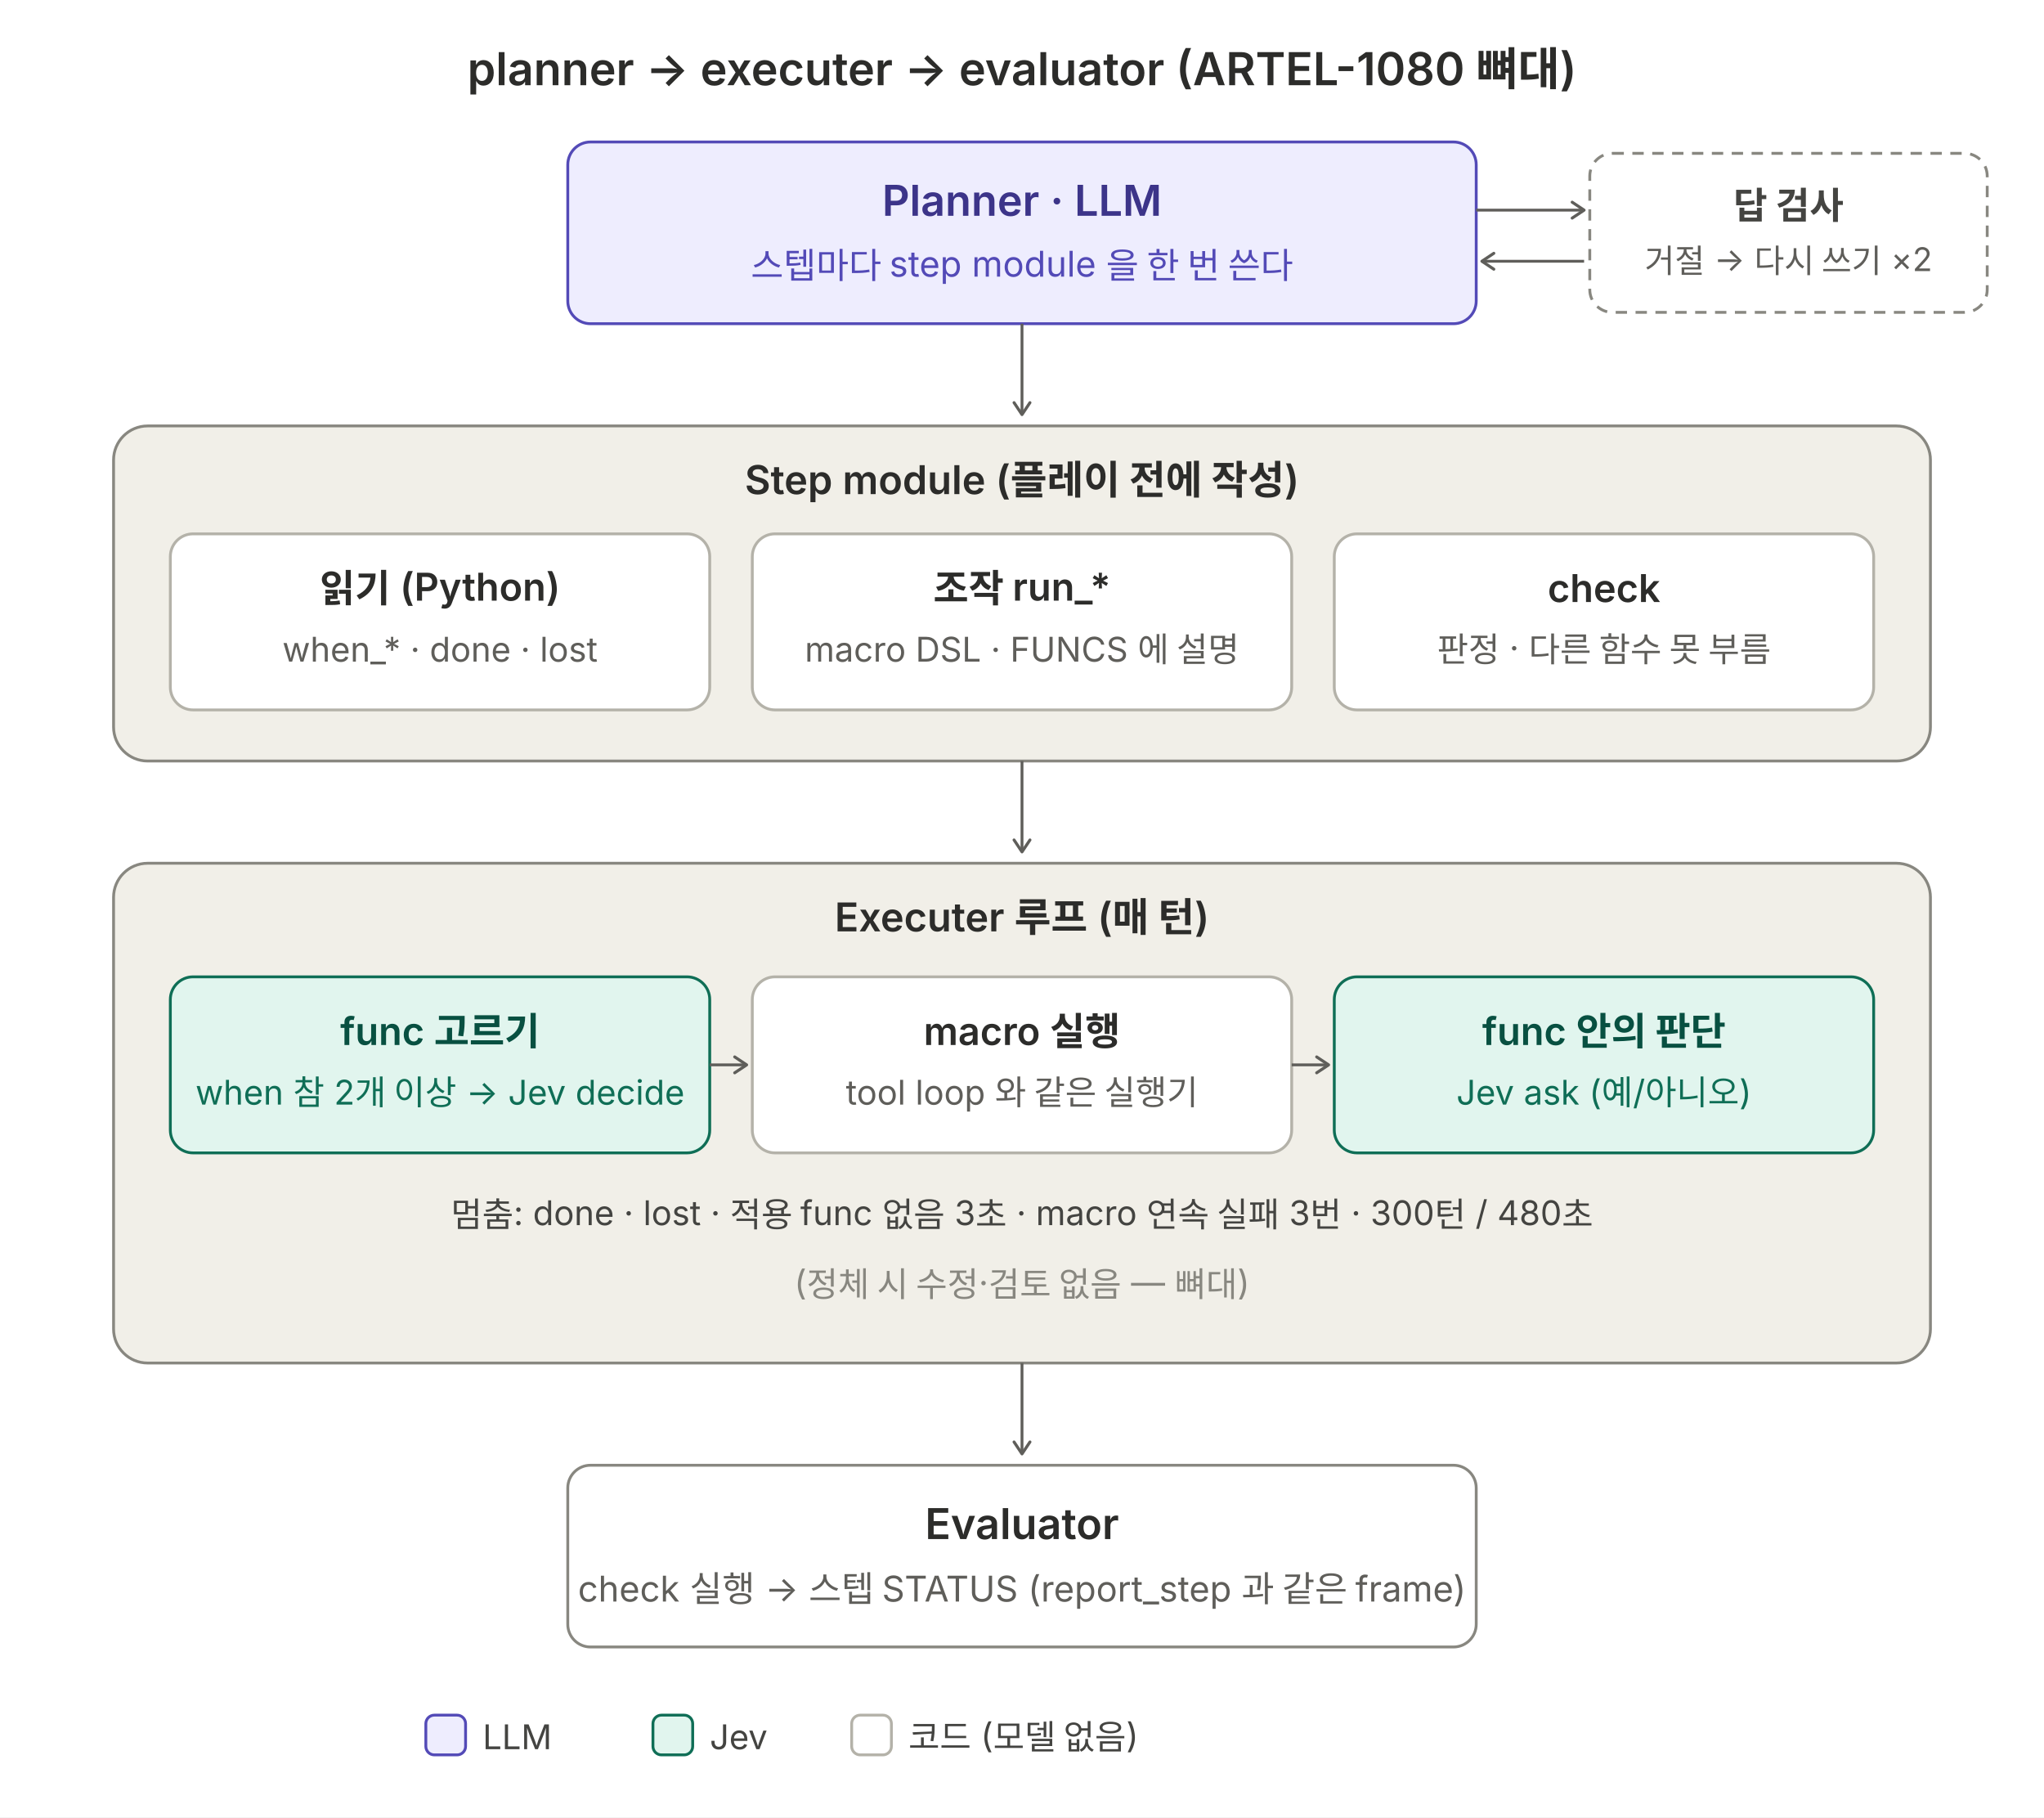
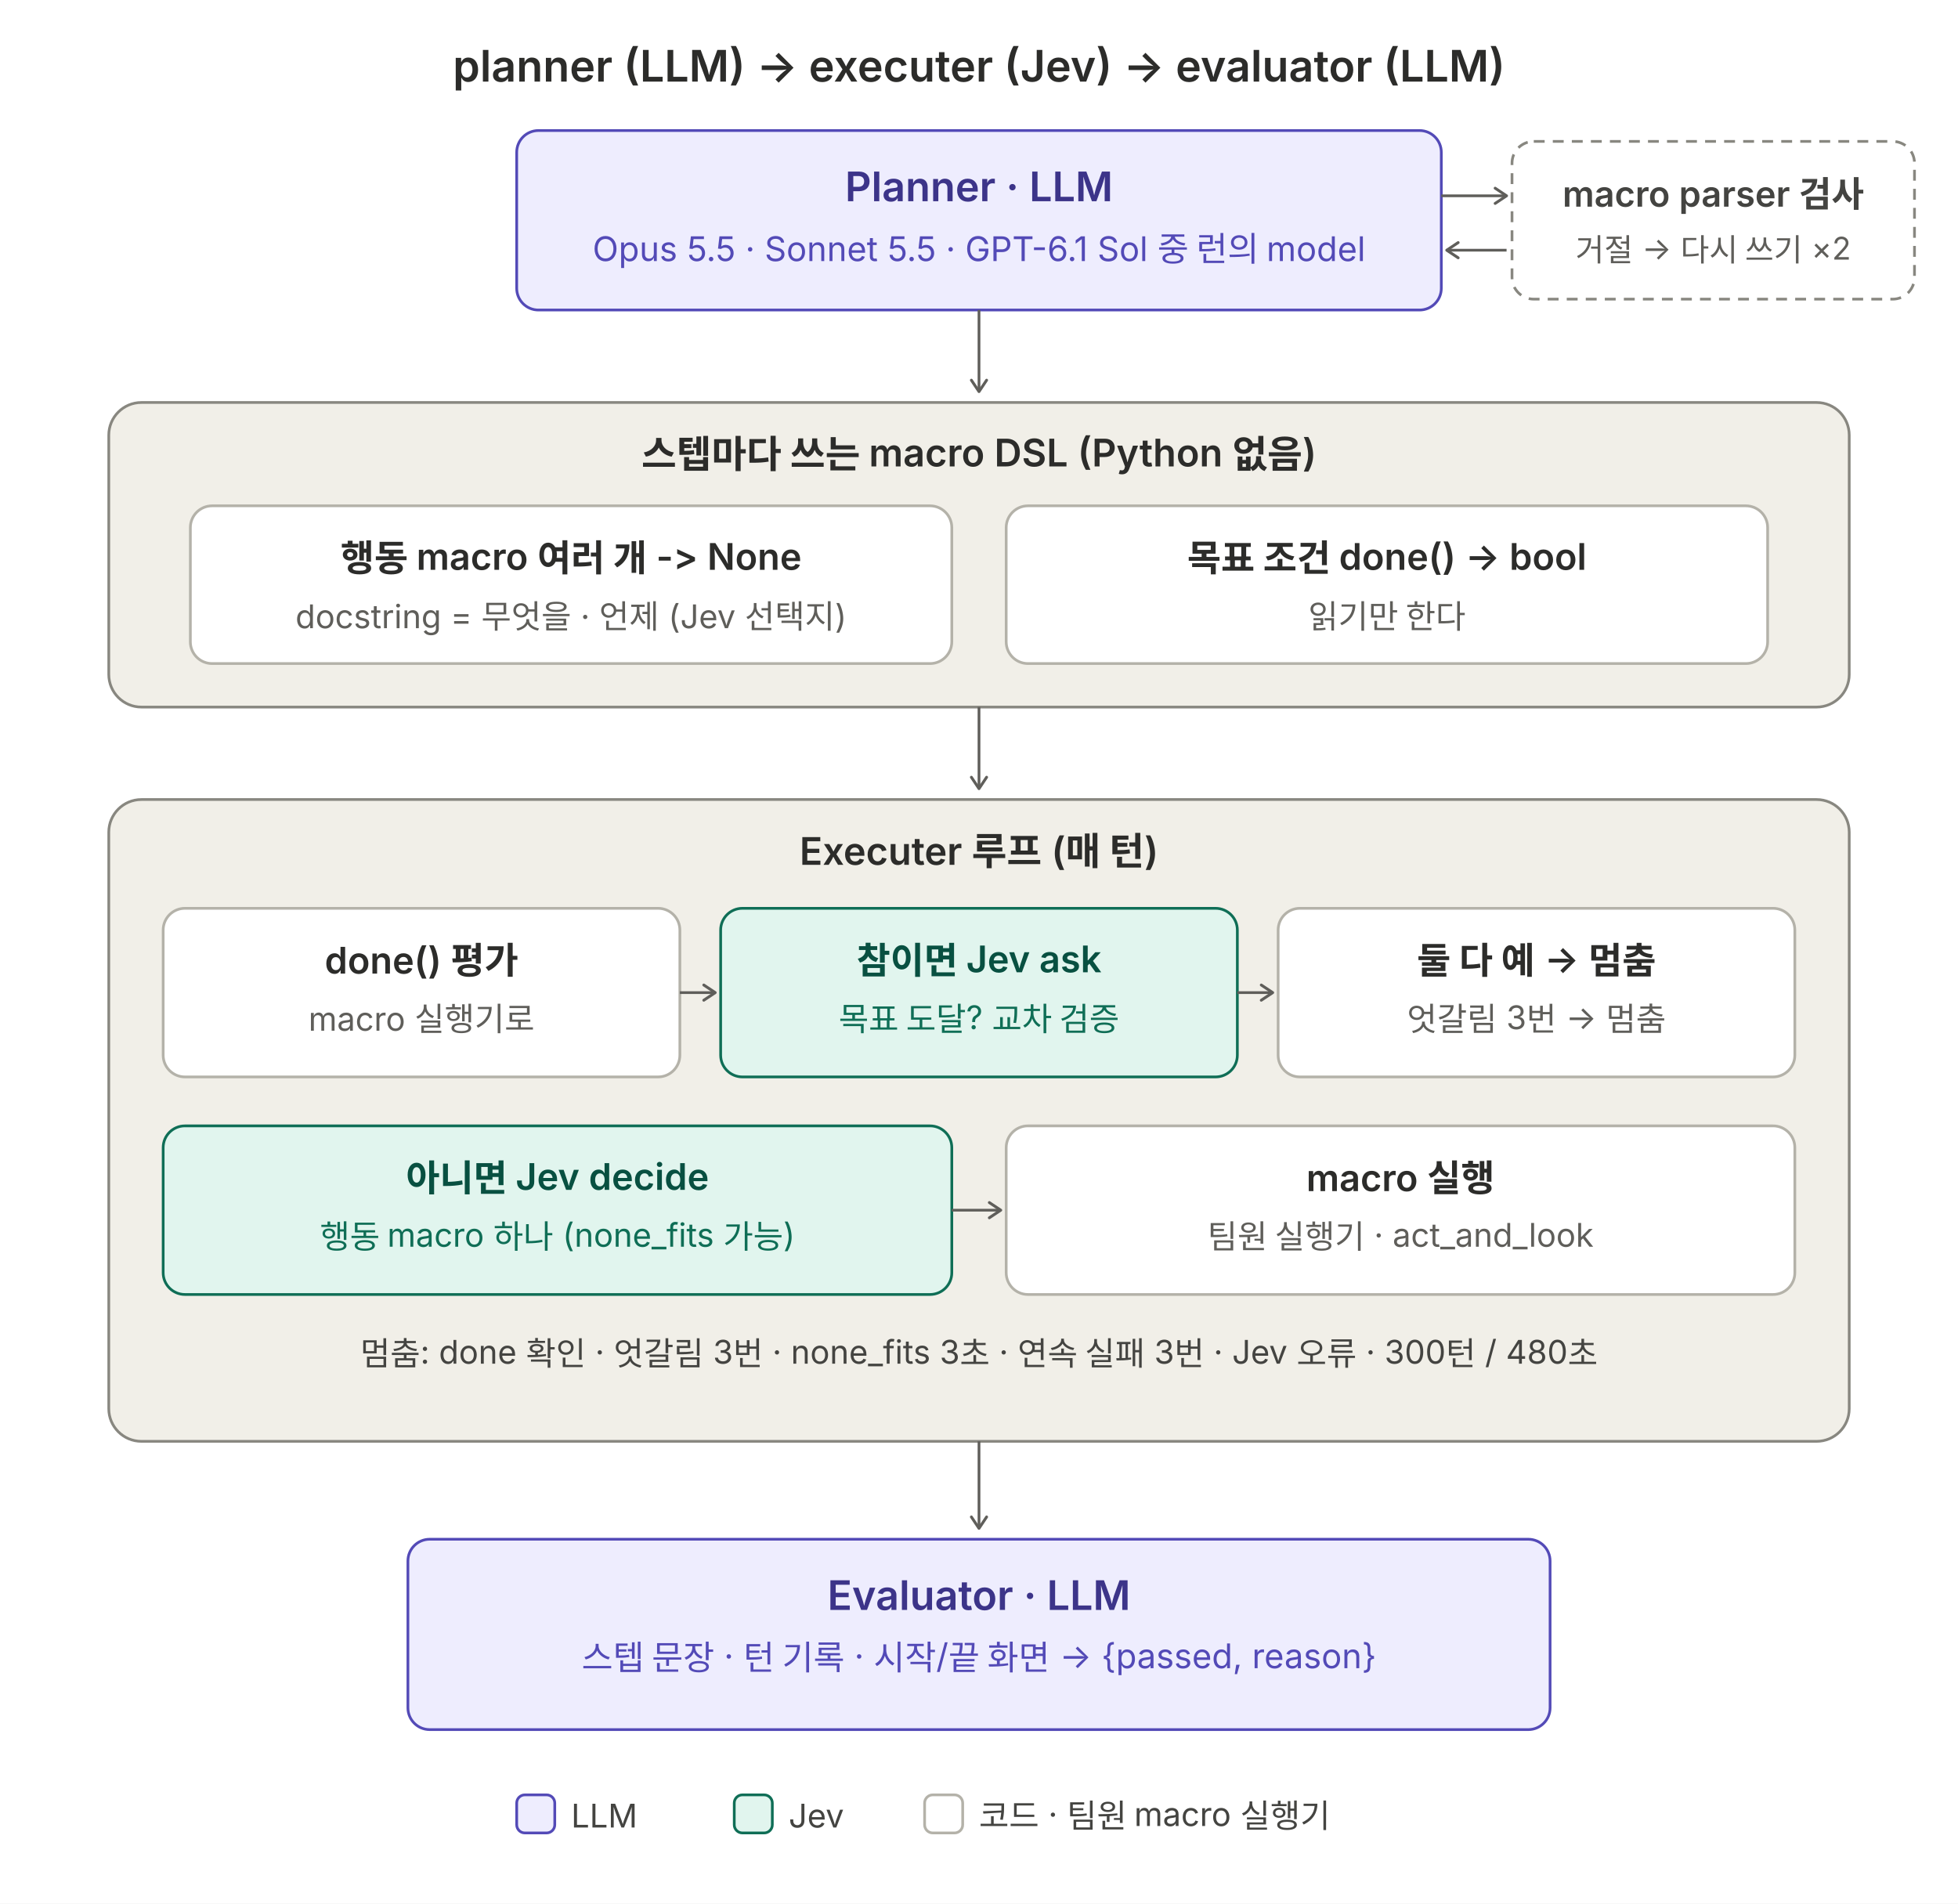
- <svg xmlns="http://www.w3.org/2000/svg" width="720" height="640" viewBox="0 0 720 640" font-family="-apple-system, 'Apple SD Gothic Neo', 'Noto Sans KR', sans-serif">
+ <svg xmlns="http://www.w3.org/2000/svg" width="720" height="700" viewBox="0 0 720 700" font-family="-apple-system, 'Apple SD Gothic Neo', 'Noto Sans KR', sans-serif">
  <defs>
    <marker id="a" viewBox="0 0 10 10" refX="8" refY="5" markerWidth="7" markerHeight="7" orient="auto-start-reverse">
      <path d="M2 1L8 5L2 9" fill="none" stroke="#5F5E5A" stroke-width="1.5" stroke-linecap="round" stroke-linejoin="round" />
    </marker>
  </defs>
-   <rect width="720" height="640" fill="#FFFFFF" />
-   <text x="360" y="30" text-anchor="middle" font-size="16" font-weight="600" fill="#2C2C2A">planner → executer → evaluator (ARTEL-1080 뼈대)</text>
-   <g>
-     <rect x="200" y="50" width="320" height="64" rx="8" fill="#EEEDFE" stroke="#534AB7" />
-     <text x="360" y="76" text-anchor="middle" font-size="15" font-weight="600" fill="#3C3489">Planner · LLM</text>
-     <text x="360" y="98" text-anchor="middle" font-size="12.5" fill="#534AB7">스텝마다 step module 을 한 번 쓴다</text>
-   </g>
-   <g>
-     <rect x="560" y="54" width="140" height="56" rx="8" fill="#FFFFFF" stroke="#888780" stroke-dasharray="4 3" />
-     <text x="630" y="77" text-anchor="middle" font-size="13" font-weight="600" fill="#444441">답 검사</text>
-     <text x="630" y="96" text-anchor="middle" font-size="11.5" fill="#5F5E5A">거절 → 다시 쓰기 ×2</text>
-   </g>
-   <path d="M520 74 L558 74" stroke="#5F5E5A" fill="none" marker-end="url(#a)" />
-   <path d="M558 92 L522 92" stroke="#5F5E5A" fill="none" marker-end="url(#a)" />
-   <path d="M360 114 L360 146" stroke="#5F5E5A" fill="none" marker-end="url(#a)" />
-   <rect x="40" y="150" width="640" height="118" rx="12" fill="#F1EFE8" stroke="#888780" />
-   <text x="360" y="174" text-anchor="middle" font-size="14" font-weight="600" fill="#2C2C2A">Step module (플레이 전에 작성)</text>
-   <g>
-     <rect x="60" y="188" width="190" height="62" rx="8" fill="#FFFFFF" stroke="#B4B2A9" />
-     <text x="155" y="212" text-anchor="middle" font-size="13.5" font-weight="600" fill="#2C2C2A">읽기 (Python)</text>
-     <text x="155" y="233" text-anchor="middle" font-size="12" fill="#5F5E5A">when_* · done · lost</text>
-   </g>
-   <g>
-     <rect x="265" y="188" width="190" height="62" rx="8" fill="#FFFFFF" stroke="#B4B2A9" />
-     <text x="360" y="212" text-anchor="middle" font-size="13.5" font-weight="600" fill="#2C2C2A">조작 run_*</text>
-     <text x="360" y="233" text-anchor="middle" font-size="12" fill="#5F5E5A">macro DSL · FUNCS 에 설명</text>
-   </g>
-   <g>
-     <rect x="470" y="188" width="190" height="62" rx="8" fill="#FFFFFF" stroke="#B4B2A9" />
-     <text x="565" y="212" text-anchor="middle" font-size="13.5" font-weight="600" fill="#2C2C2A">check</text>
-     <text x="565" y="233" text-anchor="middle" font-size="12" fill="#5F5E5A">판정 · 다른 함수 못 부름</text>
-   </g>
-   <path d="M360 268 L360 300" stroke="#5F5E5A" fill="none" marker-end="url(#a)" />
-   <rect x="40" y="304" width="640" height="176" rx="12" fill="#F1EFE8" stroke="#888780" />
-   <text x="360" y="328" text-anchor="middle" font-size="14" font-weight="600" fill="#2C2C2A">Executer 루프 (매 턴)</text>
-   <g>
-     <rect x="60" y="344" width="190" height="62" rx="8" fill="#E1F5EE" stroke="#0F6E56" />
-     <text x="155" y="368" text-anchor="middle" font-size="13.5" font-weight="600" fill="#085041">func 고르기</text>
-     <text x="155" y="389" text-anchor="middle" font-size="12" fill="#0F6E56">when 참 2개 이상 → Jev decide</text>
-   </g>
-   <path d="M250 375 L263 375" stroke="#5F5E5A" fill="none" marker-end="url(#a)" />
-   <g>
-     <rect x="265" y="344" width="190" height="62" rx="8" fill="#FFFFFF" stroke="#B4B2A9" />
-     <text x="360" y="368" text-anchor="middle" font-size="13.5" font-weight="600" fill="#2C2C2A">macro 실행</text>
-     <text x="360" y="389" text-anchor="middle" font-size="12" fill="#5F5E5A">tool loop 와 같은 실행기</text>
-   </g>
-   <path d="M455 375 L468 375" stroke="#5F5E5A" fill="none" marker-end="url(#a)" />
-   <g>
-     <rect x="470" y="344" width="190" height="62" rx="8" fill="#E1F5EE" stroke="#0F6E56" />
-     <text x="565" y="368" text-anchor="middle" font-size="13.5" font-weight="600" fill="#085041">func 안의 판단</text>
-     <text x="565" y="389" text-anchor="middle" font-size="12" fill="#0F6E56">Jev ask (예/아니오)</text>
-   </g>
-   <text x="360" y="432" text-anchor="middle" font-size="12" fill="#444441">멈춤: done · lost · 적용 func 없음 3초 · macro 연속 실패 3번 · 300턴 / 480초</text>
-   <text x="360" y="456" text-anchor="middle" font-size="12" fill="#888780">(정체 시 수정·검토 없음 — 뼈대)</text>
-   <path d="M360 480 L360 512" stroke="#5F5E5A" fill="none" marker-end="url(#a)" />
-   <g>
-     <rect x="200" y="516" width="320" height="64" rx="8" fill="#FFFFFF" stroke="#888780" />
-     <text x="360" y="542" text-anchor="middle" font-size="15" font-weight="600" fill="#2C2C2A">Evaluator</text>
-     <text x="360" y="564" text-anchor="middle" font-size="12.5" fill="#5F5E5A">check 실행 → 스텝 STATUS (report_step 과 같은 frame)</text>
-   </g>
-   <rect x="150" y="604" width="14" height="14" rx="3" fill="#EEEDFE" stroke="#534AB7" />
-   <text x="170" y="616" font-size="12" fill="#444441">LLM</text>
-   <rect x="230" y="604" width="14" height="14" rx="3" fill="#E1F5EE" stroke="#0F6E56" />
-   <text x="250" y="616" font-size="12" fill="#444441">Jev</text>
-   <rect x="300" y="604" width="14" height="14" rx="3" fill="#FFFFFF" stroke="#B4B2A9" />
-   <text x="320" y="616" font-size="12" fill="#444441">코드 (모델 없음)</text>
+   <rect width="720" height="700" fill="#FFFFFF" />
+   <text x="360" y="30" text-anchor="middle" font-size="16" font-weight="600" fill="#2C2C2A">planner (LLM) → executer (Jev) → evaluator (LLM)</text>
+   <rect x="190" y="48" width="340" height="66" rx="8" fill="#EEEDFE" stroke="#534AB7" />
+   <text x="360" y="74" text-anchor="middle" font-size="15" font-weight="600" fill="#3C3489">Planner · LLM</text>
+   <text x="360" y="96" text-anchor="middle" font-size="12.5" fill="#534AB7">Opus 5.5 · Sonnet 5.5 · GPT-6.1 Sol 중 런의 model</text>
+   <rect x="556" y="52" width="148" height="58" rx="8" fill="#FFFFFF" stroke="#888780" stroke-dasharray="4 3" />
+   <text x="630" y="76" text-anchor="middle" font-size="13" font-weight="600" fill="#444441">macro parser 검사</text>
+   <text x="630" y="96" text-anchor="middle" font-size="11.5" fill="#5F5E5A">거절 → 다시 쓰기 ×2</text>
+   <path d="M530 72 L554 72" stroke="#5F5E5A" fill="none" marker-end="url(#a)" />
+   <path d="M554 92 L532 92" stroke="#5F5E5A" fill="none" marker-end="url(#a)" />
+   <path d="M360 114 L360 144" stroke="#5F5E5A" fill="none" marker-end="url(#a)" />
+   <rect x="40" y="148" width="640" height="112" rx="12" fill="#F1EFE8" stroke="#888780" />
+   <text x="360" y="172" text-anchor="middle" font-size="14" font-weight="600" fill="#2C2C2A">스텝마다 쓰는 macro DSL (Python 없음)</text>
+   <rect x="70" y="186" width="280" height="58" rx="8" fill="#FFFFFF" stroke="#B4B2A9" />
+   <text x="210" y="210" text-anchor="middle" font-size="13.5" font-weight="600" fill="#2C2C2A">행동 macro 여러 개  -&gt; None</text>
+   <text x="210" y="231" text-anchor="middle" font-size="12" fill="#5F5E5A">docstring = 무엇을 · 언제 (Jev 선택지)</text>
+   <rect x="370" y="186" width="280" height="58" rx="8" fill="#FFFFFF" stroke="#B4B2A9" />
+   <text x="510" y="210" text-anchor="middle" font-size="13.5" font-weight="600" fill="#2C2C2A">목표 조건  done() -&gt; bool</text>
+   <text x="510" y="231" text-anchor="middle" font-size="12" fill="#5F5E5A">읽기만 한다</text>
+   <path d="M360 260 L360 290" stroke="#5F5E5A" fill="none" marker-end="url(#a)" />
+   <rect x="40" y="294" width="640" height="236" rx="12" fill="#F1EFE8" stroke="#888780" />
+   <text x="360" y="318" text-anchor="middle" font-size="14" font-weight="600" fill="#2C2C2A">Executer 루프 (매 턴)</text>
+   <rect x="60" y="334" width="190" height="62" rx="8" fill="#FFFFFF" stroke="#B4B2A9" />
+   <text x="155" y="358" text-anchor="middle" font-size="13.5" font-weight="600" fill="#2C2C2A">done() 평가</text>
+   <text x="155" y="379" text-anchor="middle" font-size="12" fill="#5F5E5A">macro 실행기로</text>
+   <path d="M250 365 L263 365" stroke="#5F5E5A" fill="none" marker-end="url(#a)" />
+   <rect x="265" y="334" width="190" height="62" rx="8" fill="#E1F5EE" stroke="#0F6E56" />
+   <text x="360" y="358" text-anchor="middle" font-size="13.5" font-weight="600" fill="#085041">참이면 Jev ask</text>
+   <text x="360" y="379" text-anchor="middle" font-size="12" fill="#0F6E56">목표 도달? 교차 검증</text>
+   <path d="M455 365 L468 365" stroke="#5F5E5A" fill="none" marker-end="url(#a)" />
+   <rect x="470" y="334" width="190" height="62" rx="8" fill="#FFFFFF" stroke="#B4B2A9" />
+   <text x="565" y="358" text-anchor="middle" font-size="13.5" font-weight="600" fill="#2C2C2A">둘 다 예 → 멈춤</text>
+   <text x="565" y="379" text-anchor="middle" font-size="12" fill="#5F5E5A">엇갈림 3번 → 멈춤</text>
+   <rect x="60" y="414" width="290" height="62" rx="8" fill="#E1F5EE" stroke="#0F6E56" />
+   <text x="205" y="438" text-anchor="middle" font-size="13.5" font-weight="600" fill="#085041">아니면 Jev decide</text>
+   <text x="205" y="459" text-anchor="middle" font-size="12" fill="#0F6E56">행동 macro 하나 (none_fits 가능)</text>
+   <path d="M350 445 L368 445" stroke="#5F5E5A" fill="none" marker-end="url(#a)" />
+   <rect x="370" y="414" width="290" height="62" rx="8" fill="#FFFFFF" stroke="#B4B2A9" />
+   <text x="515" y="438" text-anchor="middle" font-size="13.5" font-weight="600" fill="#2C2C2A">macro 실행</text>
+   <text x="515" y="459" text-anchor="middle" font-size="12" fill="#5F5E5A">팀원 실행기 · act_and_look</text>
+   <text x="360" y="502" text-anchor="middle" font-size="12" fill="#444441">멈춤: done 확인 · 엇갈림 3번 · none_fits 3초 · 연속 실패 3번 · Jev 오류 · 300턴 / 480초</text>
+   <path d="M360 530 L360 562" stroke="#5F5E5A" fill="none" marker-end="url(#a)" />
+   <rect x="150" y="566" width="420" height="70" rx="8" fill="#EEEDFE" stroke="#534AB7" />
+   <text x="360" y="592" text-anchor="middle" font-size="15" font-weight="600" fill="#3C3489">Evaluator · LLM</text>
+   <text x="360" y="614" text-anchor="middle" font-size="12.5" fill="#534AB7">스텝 문장 · 턴 기록 · 시작/끝 화면 → {passed, reason}</text>
+   <rect x="190" y="660" width="14" height="14" rx="3" fill="#EEEDFE" stroke="#534AB7" />
+   <text x="210" y="672" font-size="12" fill="#444441">LLM</text>
+   <rect x="270" y="660" width="14" height="14" rx="3" fill="#E1F5EE" stroke="#0F6E56" />
+   <text x="290" y="672" font-size="12" fill="#444441">Jev</text>
+   <rect x="340" y="660" width="14" height="14" rx="3" fill="#FFFFFF" stroke="#B4B2A9" />
+   <text x="360" y="672" font-size="12" fill="#444441">코드 · 팀원 macro 실행기</text>
</svg>
